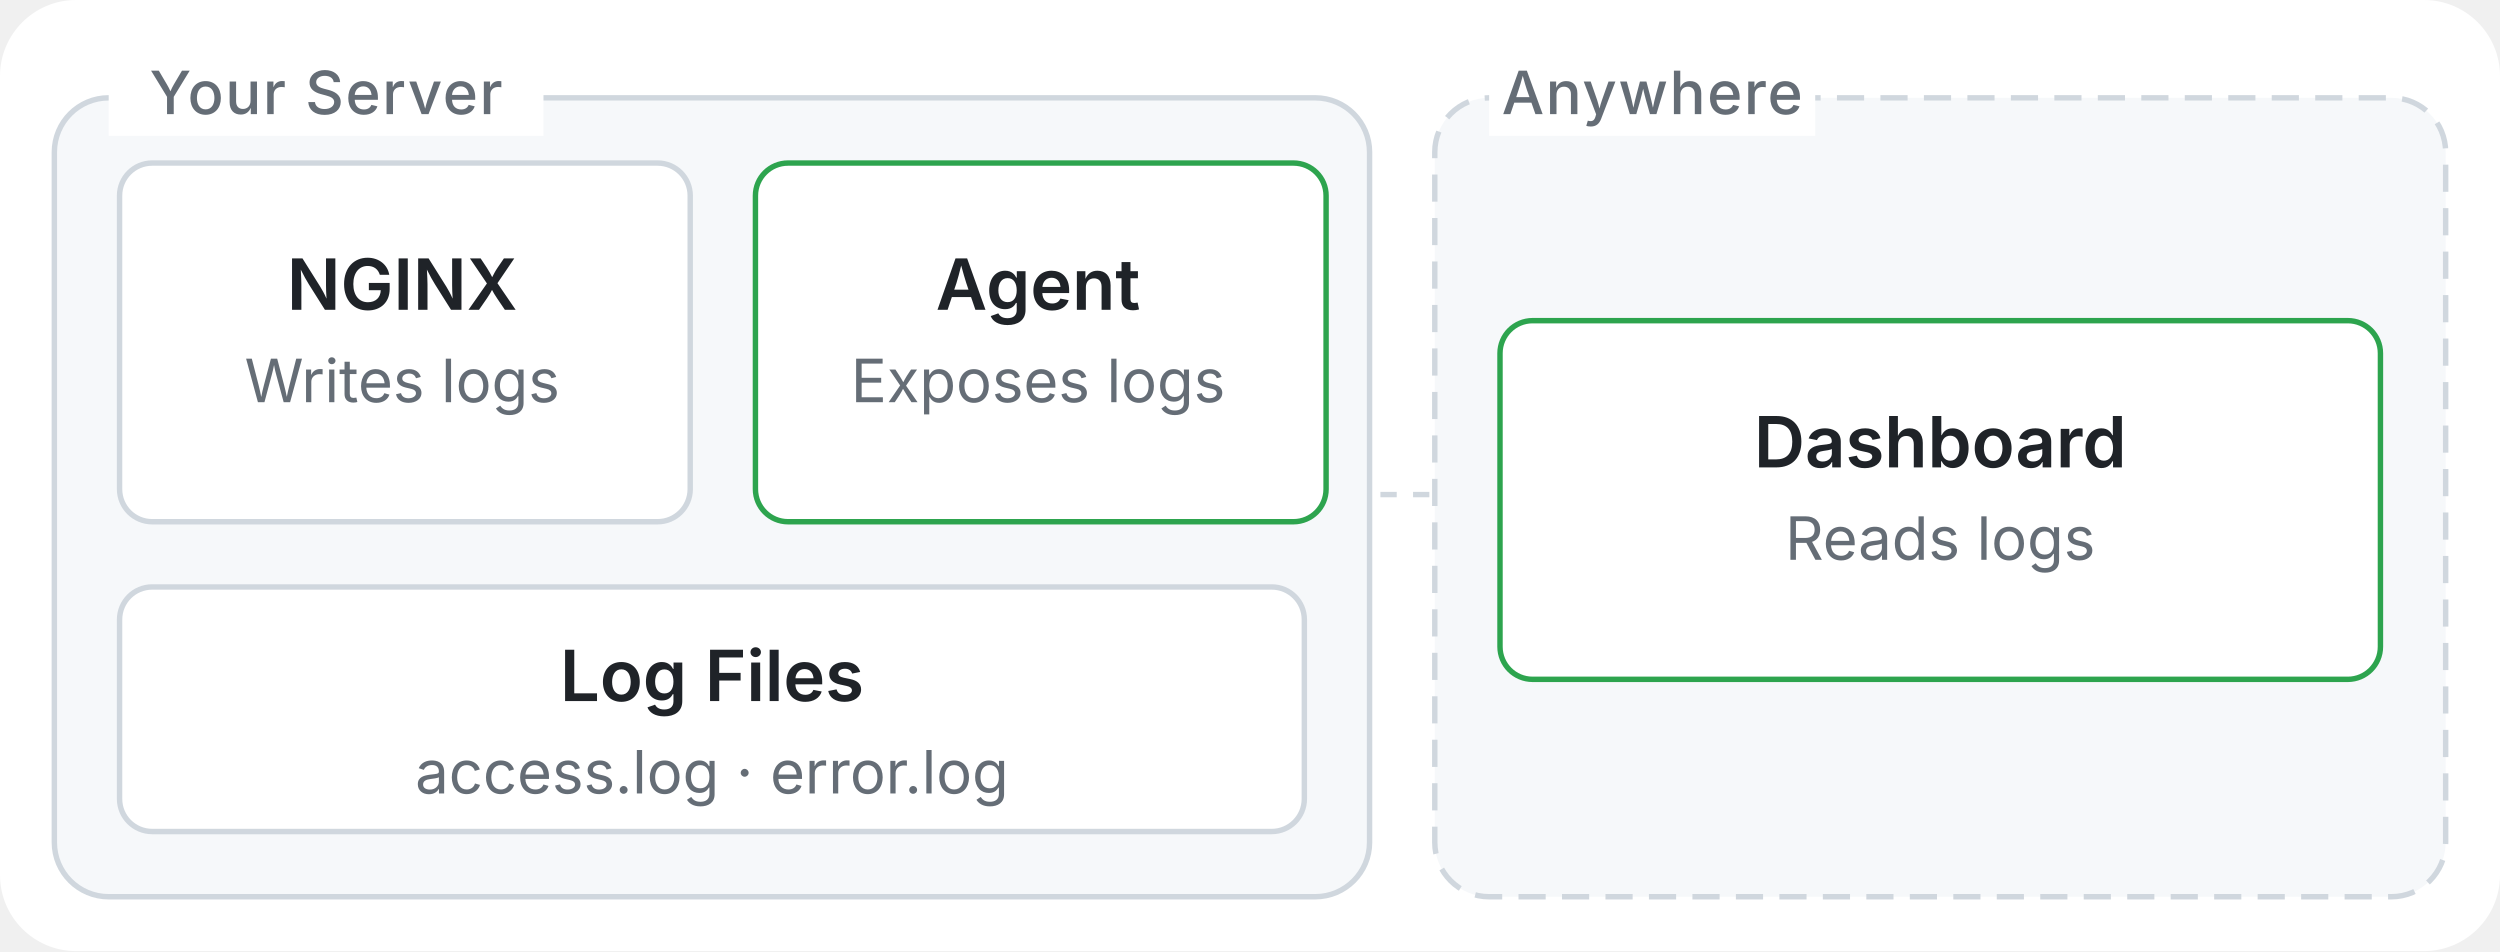
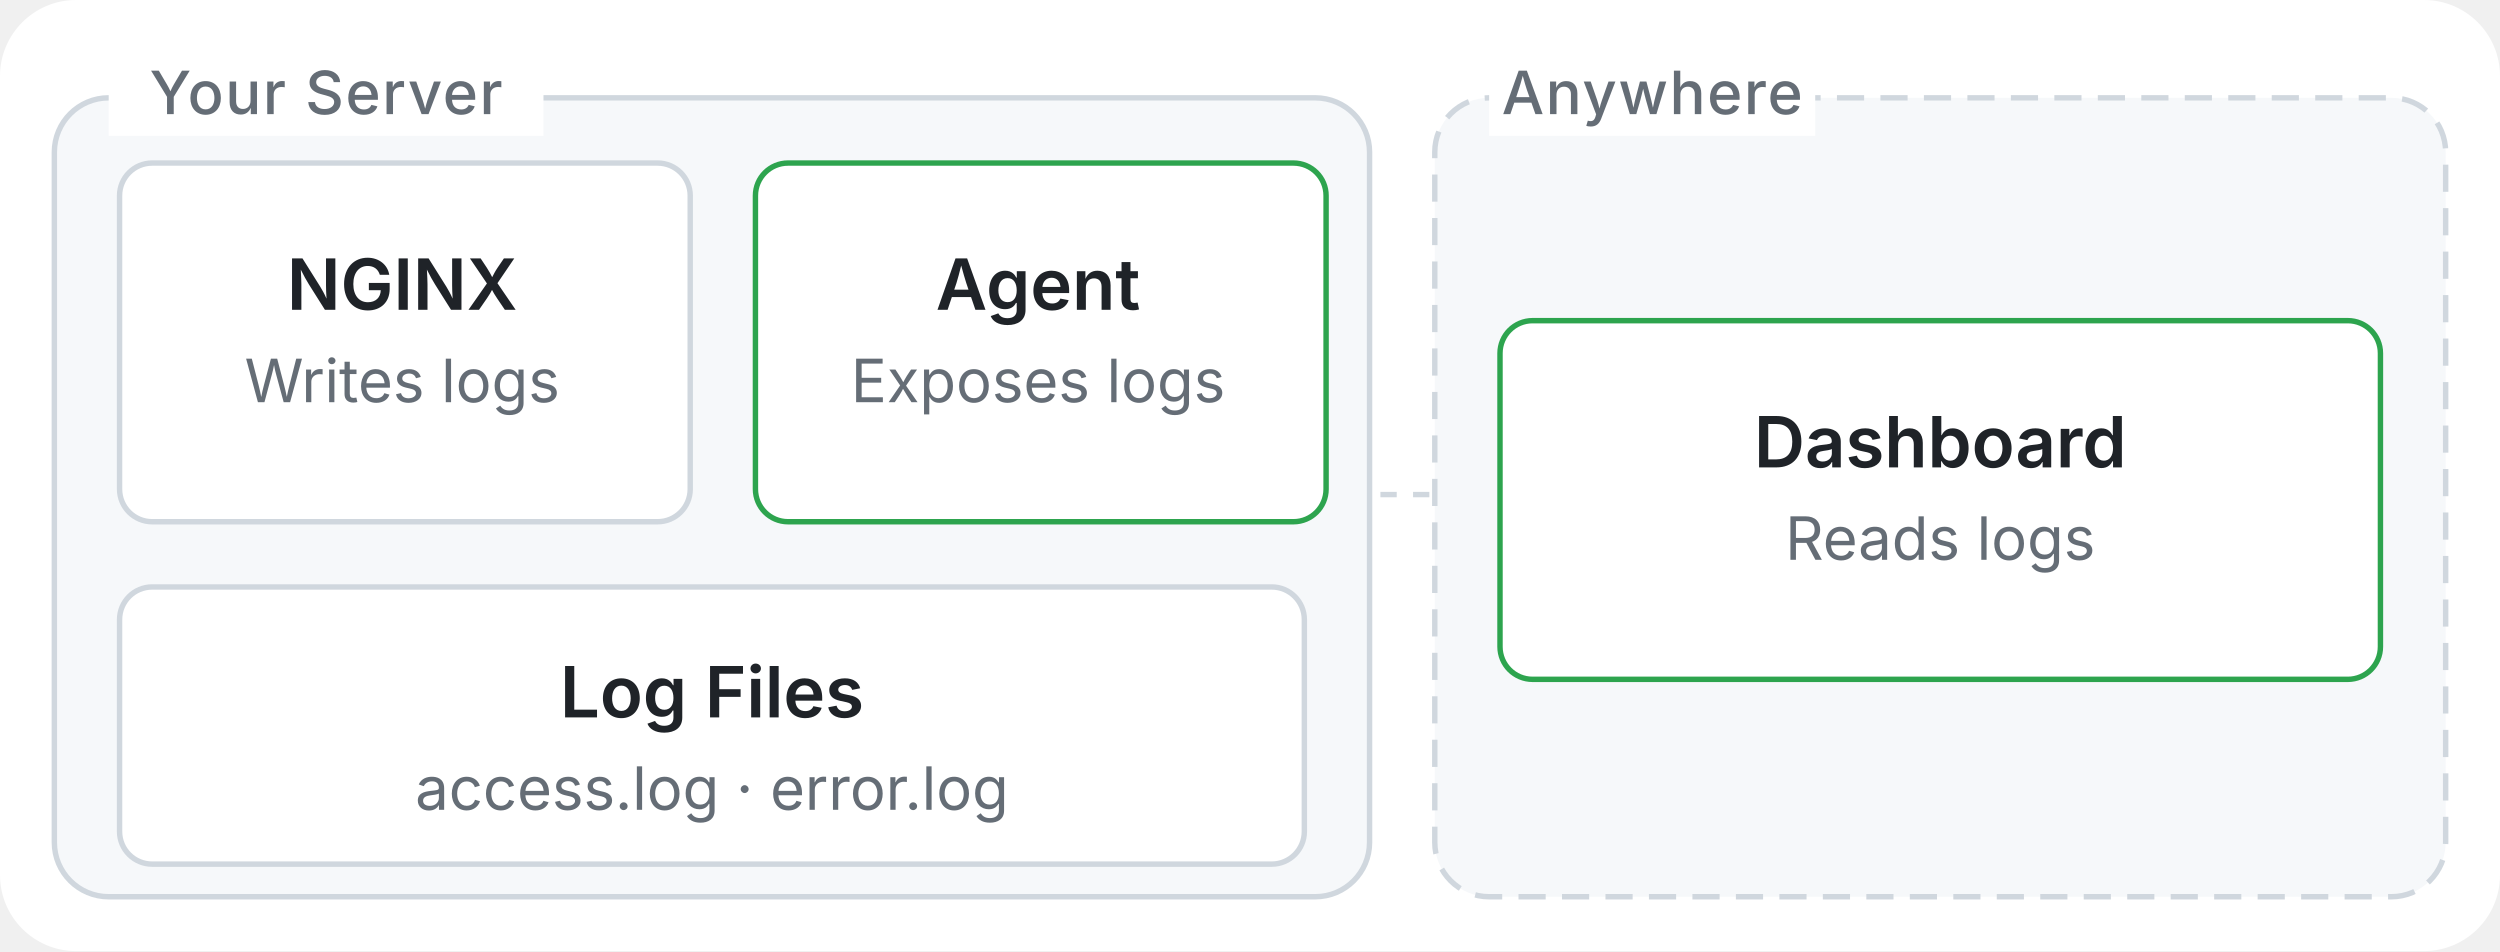
<svg xmlns="http://www.w3.org/2000/svg" width="460" height="175" viewBox="0 0 460 175">
  <defs>
    <clipPath id="rounded">
      <rect width="460" height="175" rx="14" />
    </clipPath>
  </defs>
  <style>
    text { font-family: Inter, Helvetica, Arial, sans-serif; }
  </style>
  <g clip-path="url(#rounded)">
    <rect width="460" height="175" fill="#ffffff" />
    <rect x="10" y="18" width="242" height="147" rx="10" fill="#f6f8fa" stroke="#d0d7de" stroke-width="1" />
    <rect x="20" y="11" width="80" height="14" fill="#ffffff" />
    <text x="60" y="21" text-anchor="middle" font-size="11" font-weight="500" fill="#656d76" letter-spacing="0.3">Your Server</text>
    <rect x="22" y="30" width="105" height="66" rx="6" fill="#ffffff" stroke="#d0d7de" stroke-width="1" />
    <text x="74" y="57" text-anchor="middle" font-size="13" font-weight="600" fill="#1f2328">NGINX</text>
    <text x="74" y="74" text-anchor="middle" font-size="11" fill="#656d76">Writes logs</text>
    <rect x="139" y="30" width="105" height="66" rx="6" fill="#ffffff" stroke="#2da44e" stroke-width="1" />
    <text x="191" y="57" text-anchor="middle" font-size="13" font-weight="600" fill="#1f2328">Agent</text>
    <text x="191" y="74" text-anchor="middle" font-size="11" fill="#656d76">Exposes logs</text>
-     <rect x="22" y="108" width="218" height="45" rx="6" fill="#ffffff" stroke="#d0d7de" stroke-width="1" />
-     <text x="131" y="129" text-anchor="middle" font-size="13" font-weight="600" fill="#1f2328">Log Files</text>
-     <text x="131" y="146" text-anchor="middle" font-size="11" fill="#656d76">access.log · error.log</text>
+     <rect x="22" y="108" width="218" height="51" rx="6" fill="#ffffff" stroke="#d0d7de" stroke-width="1" />
+     <text x="131" y="132" text-anchor="middle" font-size="13" font-weight="600" fill="#1f2328">Log Files</text>
+     <text x="131" y="149" text-anchor="middle" font-size="11" fill="#656d76">access.log · error.log</text>
    <line x1="254" y1="91" x2="264" y2="91" stroke="#d0d7de" stroke-width="1" stroke-dasharray="3,3" />
    <rect x="264" y="18" width="186" height="147" rx="10" fill="#f6f8fa" stroke="#d0d7de" stroke-width="1" stroke-dasharray="5,3" />
    <rect x="274" y="11" width="60" height="14" fill="#ffffff" />
    <text x="304" y="21" text-anchor="middle" font-size="11" font-weight="500" fill="#656d76" letter-spacing="0.3">Anywhere</text>
    <rect x="276" y="59" width="162" height="66" rx="6" fill="#ffffff" stroke="#2da44e" stroke-width="1" />
    <text x="357" y="86" text-anchor="middle" font-size="13" font-weight="600" fill="#1f2328">Dashboard</text>
    <text x="357" y="103" text-anchor="middle" font-size="11" fill="#656d76">Reads logs</text>
  </g>
</svg>
